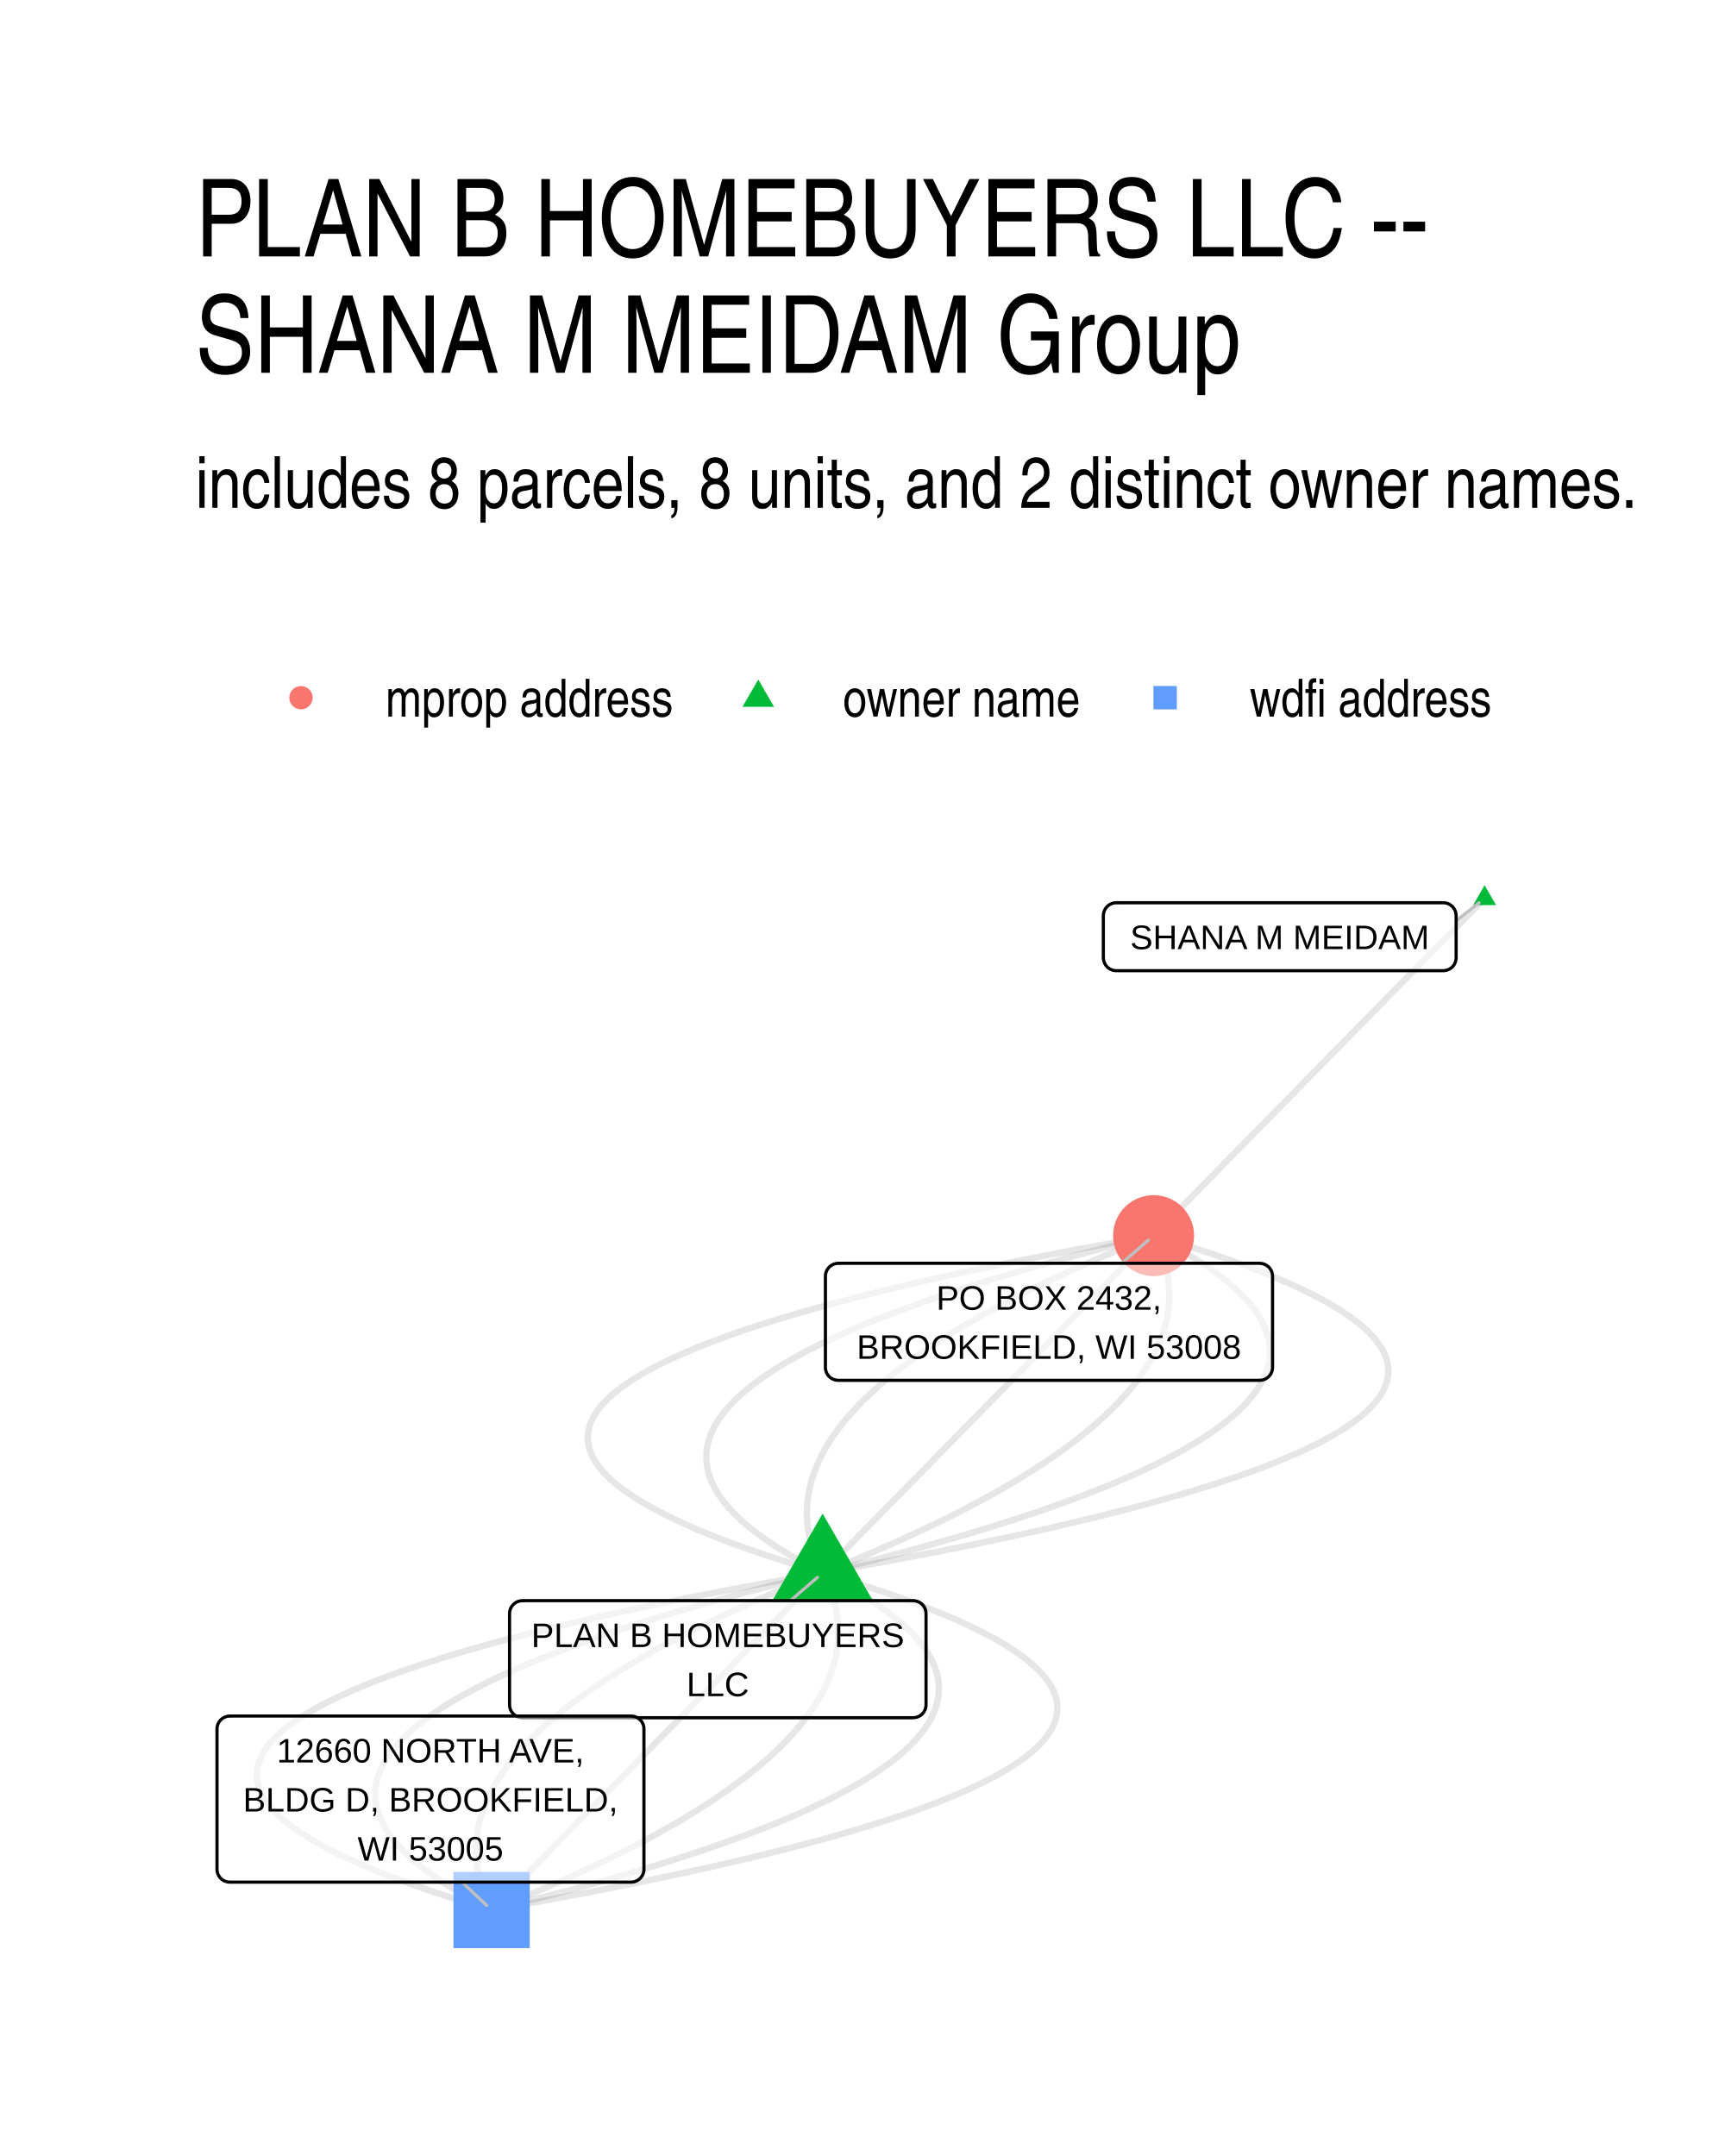
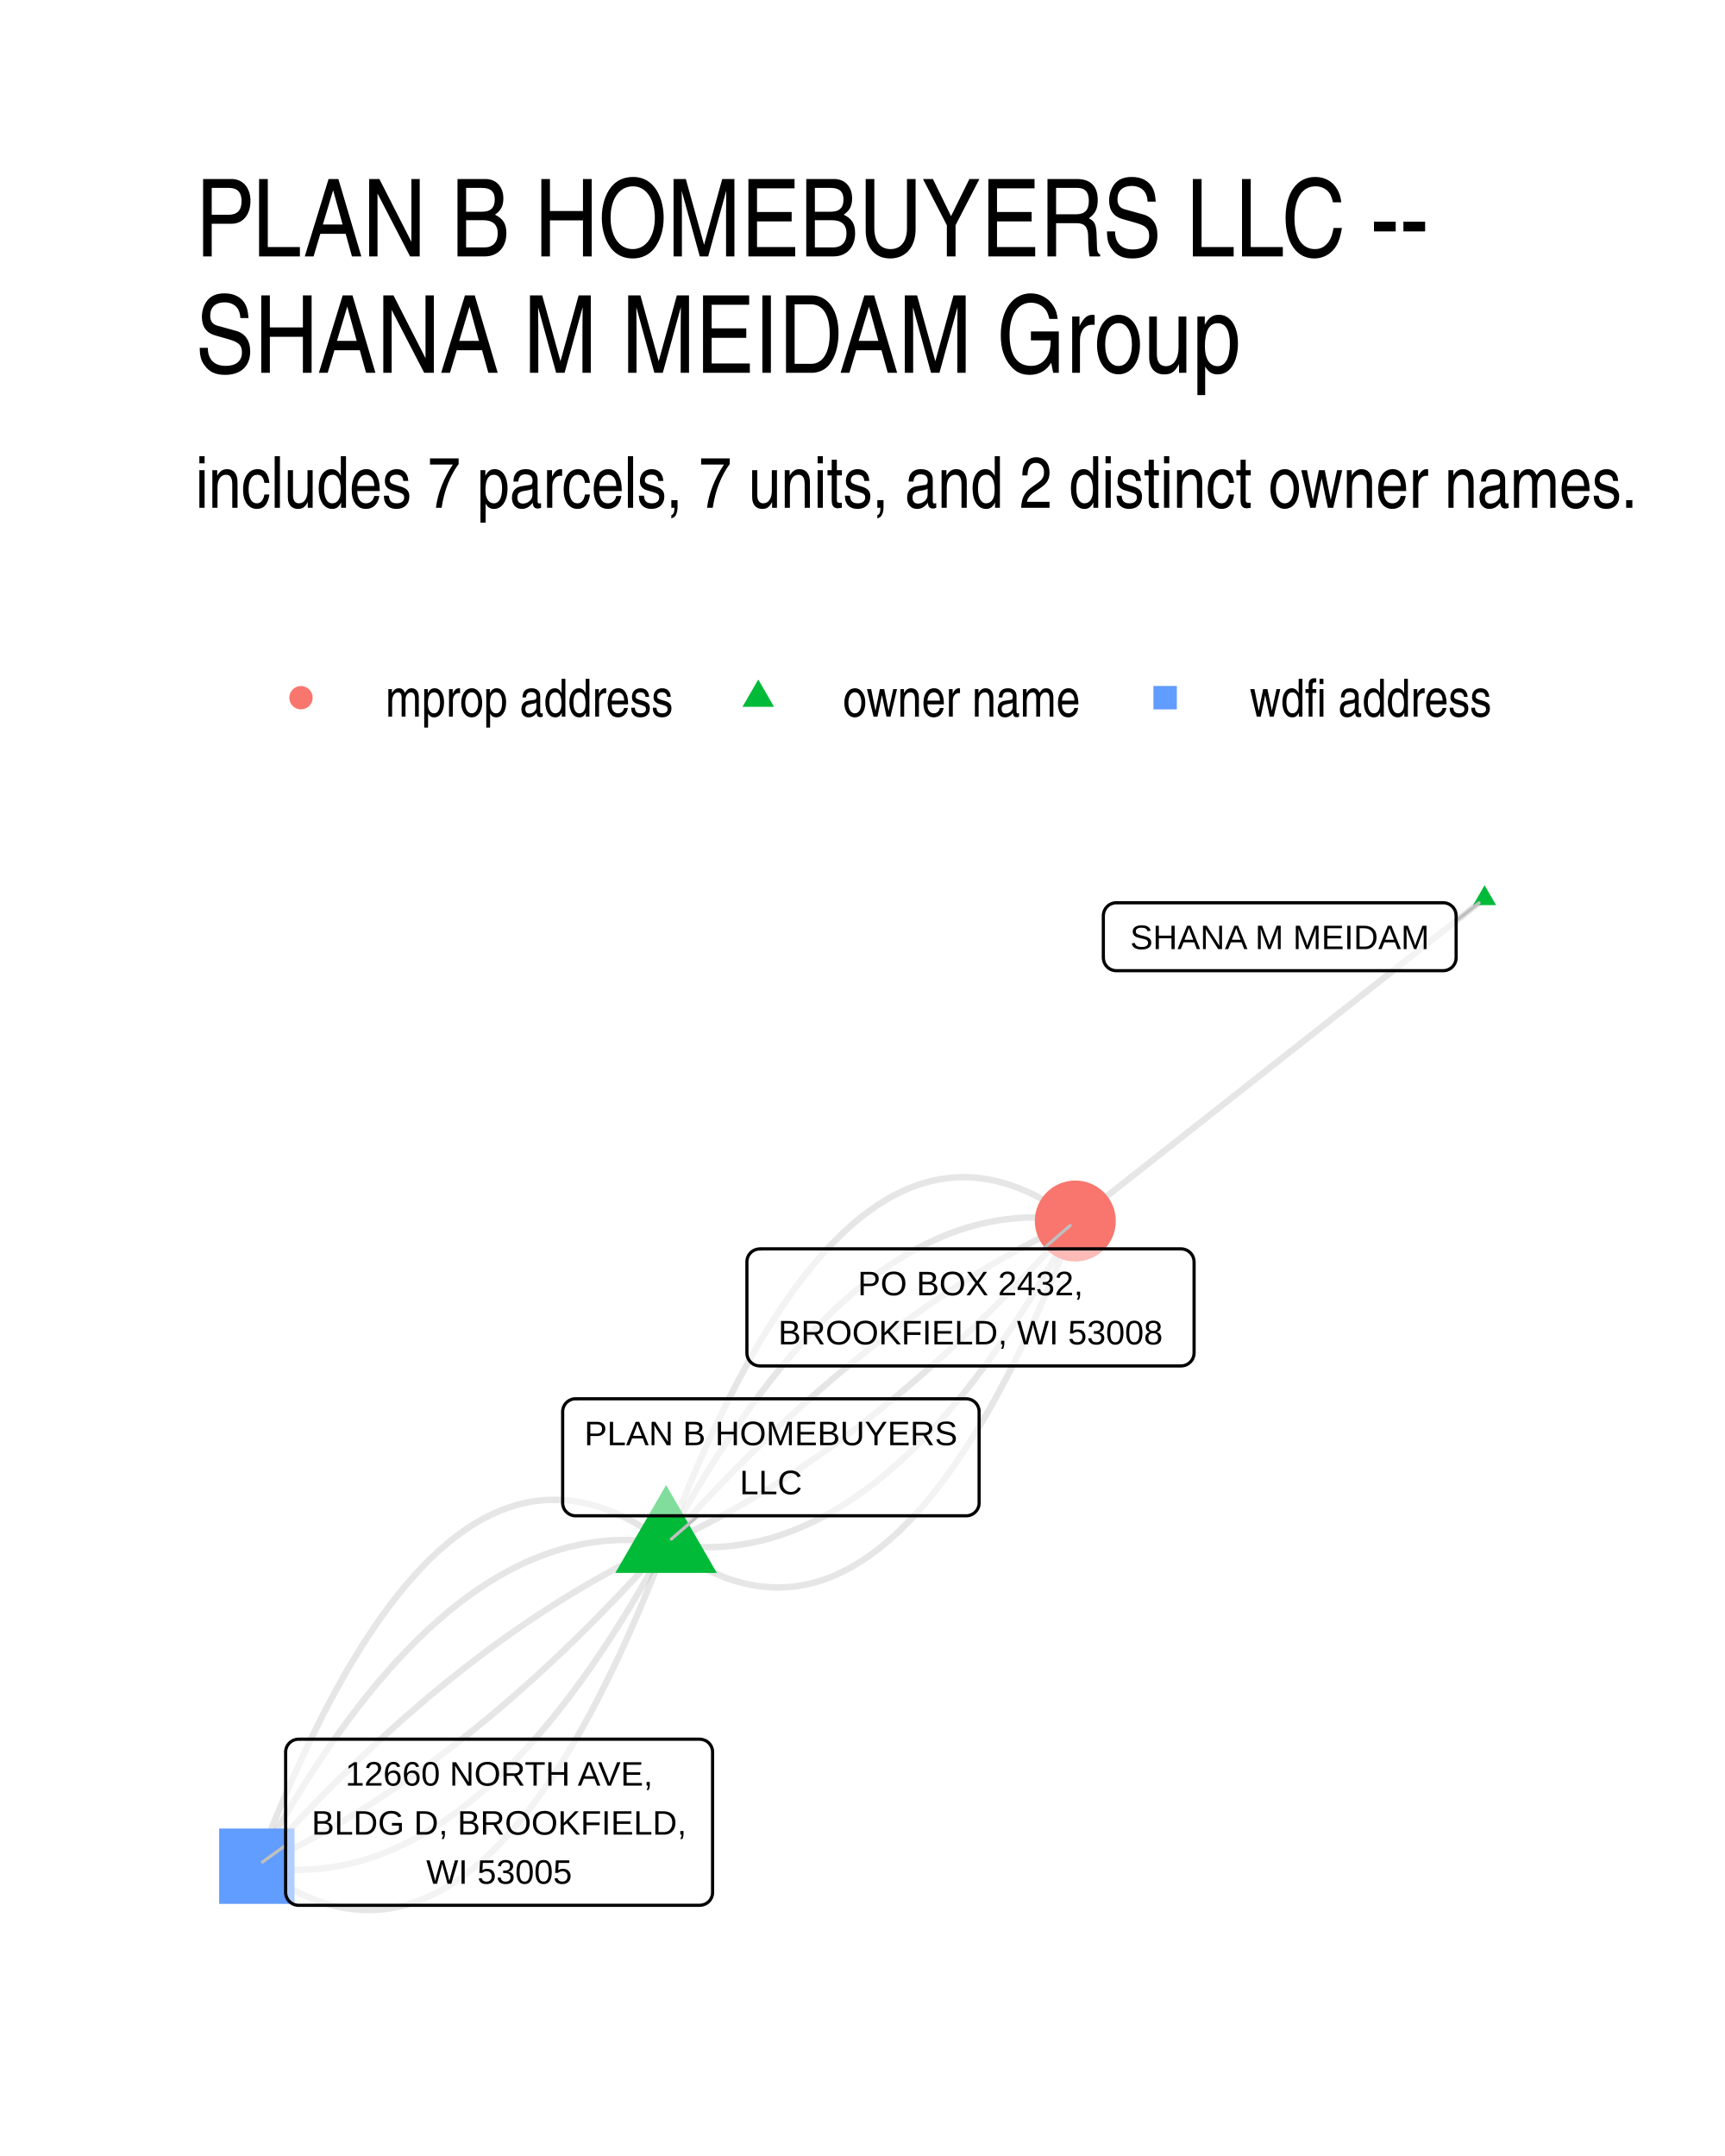
<svg xmlns="http://www.w3.org/2000/svg" width="384" height="480" class="svglite" viewBox="0 0 288 360">
  <defs>
    <style>.svglite line,.svglite polyline,.svglite polygon,.svglite path,.svglite circle{fill:none;stroke:#000000;stroke-linecap:round;stroke-linejoin:round;stroke-miterlimit:10.00}.svglite text{white-space:pre}</style>
  </defs>
  <rect width="100%" height="100%" style="stroke-linecap:round;stroke-linejoin:round;stroke-miterlimit:10.00;stroke:none;fill:#FFFFFF" />
  <defs>
    <clipPath id="cpMC4wMHwyODguMDB8MC4wMHwzNjAuMDA=">
      <path d="M0 0h288v360H0z" />
    </clipPath>
  </defs>
  <g clip-path="url(#cpMC4wMHwyODguMDB8MC4wMHwzNjAuMDA=)">
    <path d="M0 0h288v360H0z" style="stroke-width:1.07;stroke:none;fill:#FFFFFF" />
  </g>
  <defs>
    <clipPath id="cpMzIuNjN8MjU4LjExfDE0MS41OHwzMjcuMzc=">
      <path d="M32.63 141.58h225.48v185.8H32.63z" />
    </clipPath>
  </defs>
  <g clip-path="url(#cpMzIuNjN8MjU4LjExfDE0MS41OHwzMjcuMzc=)">
-     <path d="m137.34 262.63 3.11-.55 3.06-.55 3-.54 2.96-.55 2.9-.55 2.85-.55 2.8-.55 2.75-.55 2.69-.55 2.65-.55 2.59-.55 2.54-.55 2.48-.55 2.44-.55 2.38-.56 2.33-.55 2.28-.55 2.22-.56 2.17-.55 2.13-.56 2.07-.55 2.01-.56 1.97-.56 1.91-.55 1.86-.56 1.81-.56 1.76-.56 1.7-.55 1.65-.56 1.6-.56 1.55-.56 1.5-.56 1.44-.56 1.39-.57 1.34-.56 1.29-.56 1.24-.56 1.18-.57 1.13-.56 1.08-.56 1.03-.57.97-.56.93-.57.87-.56.82-.57.76-.57.72-.57.66-.56.61-.57.56-.57.51-.57.45-.57.4-.57.35-.57.3-.57.24-.57.2-.57.14-.58.09-.57.04-.57-.02-.58-.07-.57-.12-.57-.17-.58-.22-.58-.28-.57-.32-.58-.38-.57-.44-.58-.48-.58-.54-.58-.58-.58-.64-.58-.7-.58-.74-.58-.8-.58-.85-.58-.9-.58-.95-.58-1-.58-1.06-.59-1.11-.58-1.16-.58-1.22-.59-1.26-.58-1.32-.59-1.37-.58-1.42-.59-1.48-.59-1.52-.58-1.58-.59-1.63-.59-1.68-.59-1.74-.59-1.78-.58-1.84-.59-1.89-.59-1.95-.59-1.99-.6m-55.26 56.31-3.12.54-3.06.55-3 .55-2.96.54-2.9.55-2.85.55-2.8.55-2.75.55-2.69.55-2.64.55-2.6.55-2.53.55-2.49.55-2.43.56-2.39.55-2.33.55-2.27.56-2.23.55-2.17.55-2.12.56-2.07.55-2.02.56-1.97.56-1.91.55-1.86.56-1.81.56-1.76.56-1.7.56-1.65.55-1.6.56-1.55.56-1.5.56-1.44.57-1.39.56-1.34.56-1.29.56-1.24.56-1.18.57-1.13.56-1.08.56-1.03.57-.97.56-.93.57-.87.57-.82.56-.76.57-.72.57-.66.56-.61.57-.56.57-.5.57-.46.57-.4.57-.35.57-.3.57-.24.57-.2.57-.14.58-.09.57-.03.57.01.58.07.57.12.58.17.57.22.58.28.57.33.58.38.58.43.57.48.58.54.58.59.58.64.58.69.58.74.58.8.58.85.58.9.58.95.58 1.01.58 1.05.59 1.11.58 1.17.58 1.21.59 1.26.58 1.32.59 1.37.58 1.42.59 1.48.59 1.52.58 1.58.59 1.63.59 1.69.59 1.73.59 1.79.59 1.84.59 1.89.59 1.94.59 1.99.59m165.79-168.91-.56.57-.55.57-.56.57-.56.57-.56.57-.56.56-.55.57-.56.57-.56.57-.56.57-.56.57-.56.57-.55.57-.56.56-.56.57-.56.57-.56.57-.56.57-.55.57-.56.57-.56.57-.56.56-.56.57-.55.57-.56.57-.56.57-.56.57-.56.57-.56.56-.55.57-.56.57-.56.57-.56.57-.56.57-.56.57-.55.57-.56.56-.56.57-.56.57-.56.57-.55.57-.56.57-.56.57-.56.57-.56.56-.56.57-.55.57-.56.57-.56.57-.56.57-.56.57-.55.56-.56.57-.56.57-.56.57-.56.57-.56.57-.55.57-.56.57-.56.56-.56.57-.56.57-.56.57-.55.57-.56.57-.56.57-.56.57-.56.56-.55.57-.56.57-.56.57-.56.57-.56.57-.56.57-.55.57-.56.56-.56.57-.56.57-.56.57-.56.57-.55.57-.56.57-.56.56-.56.57-.56.57-.55.57-.56.57-.56.57-.56.57-.56.57-.56.56-.55.57-.56.57-.56.57-.56.57-.56.57-.56.57-.55.57-.56.56" style="stroke-width:1.07;stroke:#000000;stroke-opacity:0.10;stroke-linecap:butt" />
-     <path d="m137.34 262.63 2.26-.56 2.22-.55 2.19-.56 2.16-.55 2.12-.56 2.09-.55 2.05-.56 2.02-.55 1.98-.56 1.95-.56 1.91-.55 1.88-.56 1.84-.56 1.81-.56 1.77-.55 1.74-.56 1.71-.56 1.67-.56 1.63-.56 1.6-.56 1.57-.56 1.53-.56 1.5-.56 1.46-.56 1.42-.56 1.4-.56 1.35-.56 1.33-.57 1.28-.56 1.26-.56 1.22-.56 1.18-.57 1.15-.56 1.11-.56 1.08-.57 1.05-.56 1.01-.57.97-.56.94-.57.91-.56.87-.57.83-.57.8-.56.77-.57.73-.57.7-.56.66-.57.63-.57.59-.57.56-.57.53-.57.48-.56.46-.57.42-.57.38-.57.35-.58.32-.57.28-.57.24-.57.21-.57.18-.57.14-.57.11-.58.07-.57.04-.57v-.58l-.03-.57-.07-.58-.1-.57-.14-.57-.17-.58-.21-.58-.24-.57-.27-.58-.31-.57-.35-.58-.38-.58-.41-.57-.45-.58-.49-.58-.51-.58-.56-.58-.59-.57-.62-.58-.66-.58-.69-.58-.73-.58-.76-.58-.79-.58-.84-.58-.86-.59-.9-.58-.94-.58-.97-.58-1-.58-1.04-.59-1.08-.58-1.11-.58-1.14-.59m-55.26 56.31-2.26.55-2.23.55-2.19.56-2.16.55-2.12.56-2.09.55-2.05.56-2.01.55-1.99.56-1.95.56-1.91.55-1.88.56-1.84.56-1.81.56-1.77.55-1.74.56-1.71.56-1.67.56-1.63.56-1.6.56-1.57.56-1.53.56-1.49.56-1.47.56-1.42.56-1.39.56-1.36.56-1.32.57-1.29.56-1.26.56-1.21.56-1.19.57-1.15.56-1.11.57-1.08.56-1.04.56-1.01.57-.98.56-.94.57-.9.56-.88.57-.83.57-.8.56-.77.57-.73.57-.7.56-.66.57-.63.57-.59.57-.56.57-.52.57-.49.57-.46.57-.41.57-.39.57-.35.57-.31.57-.28.57-.25.57-.21.57-.18.57-.14.58-.1.57-.08.57-.03.57-.01.58.04.57.06.58.11.57.13.58.17.57.21.58.24.57.28.58.31.57.34.58.38.58.42.58.44.57.49.58.52.58.55.58.59.58.62.57.66.58.69.58.73.58.76.58.8.58.83.59.87.58.9.58.93.58.97.58 1.01.58 1.04.59 1.07.58 1.11.58 1.14.59" style="stroke-width:1.07;stroke:#000000;stroke-opacity:0.10;stroke-linecap:butt" />
-     <path d="m137.34 262.63 1.41-.57 1.39-.56 1.37-.56 1.36-.56 1.34-.56 1.32-.56 1.31-.57 1.28-.56 1.27-.56 1.26-.56 1.23-.57 1.22-.56 1.2-.56 1.19-.57 1.16-.56 1.15-.56 1.13-.57 1.12-.56 1.09-.56 1.08-.57 1.06-.56 1.05-.57 1.03-.56 1.01-.57.99-.56.97-.57.96-.56.94-.57.92-.56.91-.57.89-.56.87-.57.85-.57.84-.56.82-.57.8-.57.78-.56.77-.57.75-.57.73-.56.71-.57.7-.57.68-.57.66-.56.65-.57.63-.57.61-.57.59-.57.58-.56.55-.57.54-.57.53-.57.5-.57.49-.57.47-.57.46-.57.43-.57.42-.57.41-.57.38-.57.37-.57.35-.57.33-.57.31-.57.3-.57.28-.57.27-.57.24-.58.23-.57.21-.57.19-.57.18-.57.16-.58.14-.57.12-.57.11-.57.09-.58.07-.57.06-.57.03-.58.02-.57.01-.57-.02-.58-.03-.57-.05-.57-.07-.58-.08-.57-.11-.58-.11-.57-.14-.58-.15-.57-.18-.58-.18-.57-.21-.58-.22-.57-.25-.58-.25-.57-.28-.58-.29-.58m-55.26 56.31-1.41.56-1.4.56-1.37.56-1.36.56-1.34.56-1.32.57-1.3.56-1.29.56-1.27.56-1.26.56-1.23.57-1.22.56-1.2.56-1.18.57-1.17.56-1.15.56-1.13.57-1.11.56-1.1.57-1.08.56-1.06.56-1.05.57-1.02.56-1.01.57-1 .56-.97.57-.96.56-.94.57-.92.56-.91.57-.89.56-.87.57-.85.57-.84.56-.81.57-.81.57-.78.56-.77.57-.75.57-.73.56-.71.57-.7.57-.68.57-.66.56-.65.57-.62.57-.61.57-.6.57-.57.57-.56.56-.54.57-.53.57-.5.57-.49.57-.47.57-.46.57-.43.57-.42.57-.4.57-.39.57-.37.57-.35.57-.33.57-.31.57-.3.57-.28.57-.26.58-.25.57-.23.57-.21.57-.19.57-.18.57-.16.58-.14.57-.12.57-.11.57-.09.58-.07.57-.05.57-.04.58-.02.57v.57l.01.58.03.57.05.57.07.58.09.57.1.58.12.57.13.58.16.57.17.58.19.57.2.58.23.57.24.58.26.57.27.58.29.58" style="stroke-width:1.07;stroke:#000000;stroke-opacity:0.10;stroke-linecap:butt" />
-     <path d="m137.34 262.63.55-.57.56-.57.56-.57.56-.57.56-.57.55-.57.56-.57.56-.56.56-.57.56-.57.56-.57.55-.57.56-.57.56-.57.56-.57.56-.56.56-.57.55-.57.56-.57.56-.57.56-.57.56-.57.55-.56.56-.57.56-.57.56-.57.56-.57.56-.57.55-.57.56-.57.56-.56.56-.57.56-.57.55-.57.56-.57.56-.57.56-.57.56-.57.56-.56.55-.57.56-.57.56-.57.56-.57.56-.57.56-.57.55-.56.56-.57.56-.57.56-.57.56-.57.55-.57.56-.57.56-.57.56-.56.56-.57.56-.57.55-.57.56-.57.56-.57.56-.57.56-.57.55-.56.56-.57.56-.57.56-.57.56-.57.56-.57.55-.57.56-.56.56-.57.56-.57.56-.57.55-.57.56-.57.56-.57.56-.57.56-.56.56-.57.55-.57.56-.57.56-.57.56-.57.56-.57.56-.57.55-.56.56-.57.56-.57.56-.57.56-.57.55-.57.56-.57.56-.57.56-.56.56-.57.56-.57.55-.57.56-.57.56-.57.56-.57m-55.26 56.31-.56.56-.56.57-.56.57-.56.57-.56.57-.55.57-.56.57-.56.57-.56.56-.56.57-.55.57-.56.57-.56.57-.56.57-.56.57-.56.56-.55.57-.56.57-.56.57-.56.57-.56.57-.55.57-.56.57-.56.56-.56.57-.56.57-.56.57-.55.57-.56.57-.56.57-.56.57-.56.56-.55.57-.56.57-.56.57-.56.57-.56.57-.56.57-.55.56-.56.57-.56.57-.56.57-.56.57-.55.57-.56.57-.56.57-.56.56-.56.57-.56.57-.55.57-.56.57-.56.57-.56.57-.56.57-.55.56-.56.57-.56.57-.56.57-.56.57-.56.57-.55.57-.56.57-.56.56-.56.57-.56.57-.55.57-.56.57-.56.57-.56.57-.56.56-.56.57-.55.57-.56.57-.56.57-.56.57-.56.57-.56.57-.55.56-.56.57-.56.57-.56.57-.56.57-.55.57-.56.57-.56.57-.56.56-.56.57-.56.57-.55.57-.56.57-.56.57-.56.57-.56.56-.55.57-.56.57-.56.57-.56.57-.56.57-.56.57" style="stroke-width:1.07;stroke:#000000;stroke-opacity:0.10;stroke-linecap:butt" />
-     <path d="m137.34 262.63-.3-.58-.27-.58-.26-.57-.24-.58-.23-.57-.2-.58-.19-.57-.17-.58-.16-.57-.13-.58-.12-.57-.1-.58-.09-.57-.06-.58-.05-.57-.04-.57-.01-.58v-.57l.02-.58.04-.57.05-.57.07-.57.09-.58.11-.57.12-.57.15-.58.15-.57.18-.57.19-.57.21-.57.23-.57.25-.58.26-.57.28-.57.3-.57.31-.57.34-.57.35-.57.36-.57.39-.57.4-.57.42-.57.44-.57.45-.57.47-.57.49-.57.51-.57.52-.57.54-.57.56-.57.57-.56.6-.57.61-.57.62-.57.65-.57.66-.57.68-.56.7-.57.71-.57.74-.56.75-.57.76-.57.79-.57.8-.56.82-.57.83-.56.86-.57.87-.57.88-.56.91-.57.92-.56.94-.57.96-.56.98-.57.99-.56 1.01-.57 1.03-.56 1.04-.57 1.06-.56 1.08-.57 1.1-.56 1.11-.56 1.13-.57 1.15-.56 1.17-.56 1.18-.57 1.2-.56 1.22-.56 1.24-.57 1.25-.56 1.27-.56 1.29-.56 1.3-.57 1.33-.56 1.34-.56 1.35-.56 1.38-.56 1.39-.56 1.41-.57m-55.26 56.31.29.57.27.58.26.57.24.58.23.57.2.58.19.58.17.57.16.58.13.57.12.57.1.58.09.57.07.58.05.57.03.58.01.57v.57l-.02.58-.04.57-.05.57-.07.58-.09.57-.11.57-.12.57-.14.58-.16.57-.18.57-.19.57-.21.57-.23.58-.25.57-.26.57-.28.57-.3.57-.31.57-.33.57-.35.57-.37.57-.39.57-.4.57-.42.57-.43.57-.46.57-.47.57-.49.57-.5.57-.53.57-.54.57-.56.57-.57.57-.59.56-.61.57-.63.57-.65.57-.66.57-.68.56-.7.57-.71.57-.73.57-.75.56-.77.57-.78.57-.8.56-.82.57-.84.57-.85.56-.87.57-.89.56-.91.57-.92.56-.94.57-.96.57-.97.56-1 .57-1.01.56-1.02.56-1.05.57-1.06.56-1.08.57-1.1.56-1.11.57-1.13.56-1.15.56-1.17.57-1.18.56-1.2.56-1.22.57-1.23.56-1.26.56-1.27.56-1.28.57-1.31.56-1.32.56-1.34.56-1.36.56-1.37.56-1.4.57-1.41.56" style="stroke-width:1.07;stroke:#000000;stroke-opacity:0.10;stroke-linecap:butt" />
-     <path d="m137.34 262.63-1.15-.59-1.11-.58-1.07-.58-1.04-.59-1.01-.58-.97-.58-.93-.58-.9-.58-.87-.59-.83-.58-.8-.58-.76-.58-.73-.58-.69-.58-.66-.58-.62-.58-.59-.57-.55-.58-.52-.58-.48-.58-.45-.58-.42-.57-.38-.58-.34-.58-.31-.57-.28-.58-.24-.58-.21-.57-.17-.58-.13-.57-.1-.58-.07-.57-.03-.57v-.58l.04-.57.07-.57.1-.58.14-.57.18-.57.21-.57.25-.57.28-.57.31-.58.35-.57.39-.57.42-.57.45-.57.49-.56.52-.57.56-.57.59-.57.63-.57.66-.57.7-.56.73-.57.77-.57.8-.56.84-.57.87-.57.9-.56.94-.57.98-.56 1.01-.57 1.04-.56 1.08-.57 1.12-.56 1.15-.56 1.18-.57 1.22-.56 1.25-.56 1.29-.57 1.32-.56 1.36-.56 1.39-.56 1.43-.56 1.46-.56 1.49-.56 1.53-.56 1.57-.56 1.6-.56 1.64-.56 1.67-.56 1.7-.56 1.74-.56 1.77-.56 1.81-.55 1.85-.56 1.87-.56 1.92-.55 1.95-.56 1.98-.56 2.01-.55 2.06-.56 2.08-.55 2.13-.56 2.15-.55 2.19-.56 2.23-.55 2.26-.56m-55.26 56.31 1.14.58 1.11.58 1.07.59 1.04.58 1.01.58.97.58.93.58.91.59.86.58.83.58.8.58.76.58.73.58.69.58.66.58.62.58.59.58.55.57.52.58.49.58.45.58.41.57.38.58.34.58.31.57.28.58.24.58.21.57.17.58.14.57.1.58.06.57.04.57-.01.58-.03.57-.07.57-.11.58-.14.57-.18.57-.21.57-.25.57-.28.58-.31.57-.35.57-.38.57-.42.57-.46.57-.49.57-.52.56-.56.57-.59.57-.63.57-.66.57-.7.57-.73.56-.77.57-.8.57-.83.56-.88.57-.9.56-.94.57-.98.56-1.01.57-1.04.56-1.08.57-1.11.56-1.15.56-1.19.57-1.21.56-1.26.56-1.29.57-1.32.56-1.35.56-1.4.56-1.42.56-1.46.56-1.5.56-1.53.56-1.57.56-1.6.56-1.63.56-1.67.56-1.71.56-1.74.56-1.77.56-1.81.55-1.84.56-1.88.56-1.91.56-1.95.55-1.98.56-2.02.55-2.05.56-2.09.56-2.12.55-2.16.55-2.19.56-2.22.55-2.27.56" style="stroke-width:1.07;stroke:#000000;stroke-opacity:0.10;stroke-linecap:butt" />
-     <path d="m137.34 262.63-2-.6-1.94-.59-1.89-.59-1.84-.59-1.79-.59-1.73-.58-1.69-.59-1.63-.59-1.57-.59-1.53-.58-1.47-.59-1.43-.59-1.37-.58-1.31-.59-1.27-.58-1.21-.59-1.16-.58-1.11-.58-1.06-.59-1.01-.58-.95-.58-.9-.58-.85-.58-.8-.58-.74-.58-.69-.58-.64-.58-.59-.58-.54-.58-.48-.58-.43-.58-.38-.57-.33-.58-.28-.58-.22-.57-.17-.58-.12-.57-.07-.57-.01-.58.04-.57.08-.57.15-.58.19-.57.25-.57.29-.57.35-.57.4-.57.46-.57.5-.57.56-.57.61-.57.67-.57.71-.56.77-.57.82-.57.87-.56.92-.57.97-.56 1.03-.57 1.08-.56 1.13-.56 1.19-.57 1.23-.56 1.29-.56 1.34-.56 1.39-.57 1.45-.56 1.49-.56 1.55-.56 1.6-.56 1.65-.56 1.71-.55 1.75-.56 1.81-.56 1.86-.56 1.92-.56 1.96-.55 2.02-.56 2.07-.55 2.12-.56 2.17-.55 2.23-.56 2.28-.55 2.33-.55 2.38-.56 2.43-.55 2.49-.55 2.54-.55 2.59-.55 2.64-.55 2.7-.55 2.74-.55 2.8-.55 2.85-.55 2.9-.55 2.96-.55 3.01-.54 3.06-.55 3.11-.55m-55.26 56.31 1.99.59 1.94.59 1.89.59 1.84.59 1.79.59 1.73.59 1.69.58 1.63.59 1.58.59 1.52.59 1.48.58 1.42.59 1.37.58 1.32.59 1.26.58 1.21.59 1.17.58 1.11.59 1.05.58 1.01.58.95.58.9.58.85.58.8.59.74.58.69.58.64.57.59.58.54.58.48.58.43.58.38.57.33.58.28.58.22.57.17.58.12.57.07.58.01.57-.03.57-.09.58-.14.57-.2.57-.24.57-.3.57-.35.57-.4.57-.46.57-.5.57-.56.57-.61.57-.66.57-.72.56-.76.57-.82.57-.87.56-.93.57-.97.56-1.03.57-1.08.56-1.13.57-1.18.56-1.24.56-1.29.56-1.34.57-1.39.56-1.44.56-1.5.56-1.55.56-1.6.56-1.65.56-1.7.56-1.76.55-1.81.56-1.86.56-1.91.56-1.97.55-2.02.56-2.07.55-2.12.56-2.17.55-2.23.56-2.27.55-2.33.55-2.39.56-2.43.55-2.49.55-2.53.55-2.59.55-2.65.55-2.69.55-2.75.55-2.8.55-2.85.55-2.9.55-2.96.55-3 .54-3.06.55-3.12.55" style="stroke-width:1.07;stroke:#000000;stroke-opacity:0.10;stroke-linecap:butt" />
-     <path d="m137.34 252.73 8.56 14.84h-17.13zm110.52-104.92 1.92 3.32h-3.83z" style="stroke-width:0.71;stroke:none;fill:#00BA38" />
-     <circle cx="192.6" cy="206.32" r="6.76" style="stroke-width:0.71;stroke:none;fill:#F8766D" />
-     <path d="M75.71 325.29h12.73v-12.72H75.71z" style="stroke-width:0.71;stroke:none;fill:#619CFF" />
-     <path d="m131.97 267.27 4.49-3.88m106.65-109.64 3.83-3m-59.68 60.19 4.46-3.86M77.13 314.27l4.11 3.87" style="stroke-width:0.53;stroke:#BFBFBF" />
-     <path d="M87.23 286.82h65.22l-.09-.01.35-.01.34-.07.33-.12.3-.18.27-.22.23-.26.18-.29.14-.32.08-.34.03-.34h0v-15.23h0l-.03-.34-.08-.34-.14-.32-.18-.29-.23-.26-.27-.22-.3-.18-.33-.12-.34-.07-.26-.02H87.23l.26.02-.35-.01-.34.04-.33.09-.32.15-.28.2-.25.24-.21.28-.17.31-.11.33-.05.34-.01.17v15.23l.01-.18v.35l.05.34.11.33.17.31.21.28.25.24.28.2.32.15.33.09.34.04z" style="stroke-width:0.53;fill:#FFFFFF;fill-opacity:0.50" />
-     <text x="119.84" y="275.02" lengthAdjust="spacingAndGlyphs" style="font-size:5.69px;font-family:&quot;Liberation Sans&quot;" text-anchor="middle" textLength="62.34">PLAN B HOMEBUYERS</text>
-     <text x="119.84" y="283.22" lengthAdjust="spacingAndGlyphs" style="font-size:5.69px;font-family:&quot;Liberation Sans&quot;" text-anchor="middle" textLength="10.31">LLC</text>
+     <path d="m247.86 150.02-.69.55-.69.54-.69.54-.69.55-.69.54-.69.55-.69.54-.69.54-.69.55-.69.54-.69.55-.69.54-.69.55-.69.54-.69.54-.69.55-.69.54-.69.55-.69.54-.69.54-.69.55-.69.54-.69.55-.69.54-.69.54-.69.55-.69.54-.69.55-.69.54-.69.54-.69.55-.69.54-.69.55-.69.54-.69.54-.69.55-.69.54-.69.55-.69.54-.69.54-.69.55-.7.54-.69.55-.69.54-.69.54-.69.55-.69.54-.69.55-.69.54-.69.55-.69.54-.69.54-.69.55-.69.54-.69.55-.69.54-.69.54-.69.55-.69.54-.69.55-.69.54-.69.54-.69.55-.69.54-.69.55-.69.54-.69.54-.69.55-.69.54-.69.55-.69.54-.69.54-.69.55-.69.54-.69.55-.69.54-.69.54-.69.55-.69.54-.69.55-.69.54-.69.55-.69.54-.69.54-.69.55-.69.54-.69.55-.69.54-.69.54-.69.55-.69.54-.69.55-.69.54-.69.54-.7.55-.69.54-.69.55-.69.54-.69.54m-68.32 53.87.74.56.75.54.75.52.74.5.74.47.74.45.75.43.74.41.73.38.74.36.74.34.73.31.74.3.73.27.73.24.73.23.73.2.73.18.72.16.73.13.72.11.73.09.72.07.72.04.72.03.72-.01.71-.02.72-.05.72-.06.71-.1.71-.11.71-.14.71-.16.71-.18.71-.2.71-.23.7-.25.71-.27.7-.3.7-.32.7-.34.7-.36.7-.39.7-.41.69-.43.7-.45.69-.48.69-.5.7-.52.69-.54.69-.57.68-.59.69-.61.69-.63.68-.66.68-.68.68-.7.69-.73.67-.74.68-.78.68-.79.68-.81.67-.84.68-.86.67-.89.67-.9.67-.93.67-.95.67-.98.66-.99.67-1.02.66-1.04.67-1.07.66-1.08.66-1.11.66-1.13.66-1.16.65-1.18.66-1.2.65-1.22.66-1.24.65-1.27.65-1.29.65-1.32.65-1.33.65-1.36.65-1.38.64-1.4.65-1.43.64-1.45.64-1.47.64-1.49.64-1.52.64-1.54.64-1.56.63-1.59.64-1.6.63-1.63.63-1.66m-68.32 53.87-.75-.57-.75-.54-.74-.52-.75-.49-.74-.48-.74-.45-.74-.43-.74-.4-.74-.39-.74-.36-.74-.34-.73-.31-.73-.29-.74-.27-.73-.25-.73-.23-.73-.2-.73-.18-.72-.16-.73-.13-.72-.11-.72-.09-.73-.07-.72-.04-.72-.02h-.72l-.71.02-.72.05-.71.07-.72.09-.71.11-.71.14-.71.16-.71.18-.71.21-.71.22-.7.25-.7.28-.71.29-.7.32-.7.34-.7.36-.7.39-.7.41-.69.43-.7.45-.69.48-.69.5-.69.52-.69.54-.69.57-.69.59-.69.61-.68.64-.69.65-.68.68-.68.7-.68.73-.68.75-.68.77-.68.79-.68.82-.67.83-.67.86-.68.89-.67.9-.67.93-.67.95-.66.98-.67.99-.67 1.02-.66 1.04-.66 1.07-.67 1.09-.66 1.1-.66 1.14-.66 1.15-.65 1.18-.66 1.2-.65 1.22-.66 1.25-.65 1.26-.65 1.29-.65 1.32-.65 1.33-.65 1.36-.64 1.38-.65 1.41-.64 1.42-.65 1.45-.64 1.47-.64 1.5-.64 1.51-.64 1.54-.64 1.56-.63 1.59-.64 1.61-.63 1.63-.63 1.65" style="stroke-width:1.07;stroke:#000000;stroke-opacity:0.10;stroke-linecap:butt" />
+     <path d="m111.21 257.75.72.12.72.1.73.1.72.08.72.07.72.05.72.04.72.02.72.02.72-.01.72-.01.72-.03.71-.04.72-.06.71-.07.72-.08.71-.09.71-.11.72-.13.71-.13.71-.15.71-.17.71-.18.71-.19.7-.2.71-.22.71-.23.7-.25.71-.26.7-.27.71-.29.7-.3.7-.31.7-.33.7-.34.7-.35.7-.37.7-.38.7-.39.7-.41.69-.43.7-.43.69-.45.7-.46.69-.48.69-.49.7-.5.69-.52.69-.53.69-.54.69-.56.69-.57.69-.59.68-.6.69-.61.69-.62.68-.64.69-.65.68-.67.68-.68.69-.69.68-.71.68-.72.68-.73.68-.75.68-.76.67-.78.68-.79.68-.8.68-.81.67-.83.68-.85.67-.85.67-.87.67-.89.68-.89.67-.91.67-.93.67-.93.67-.96.67-.96.66-.98.67-.99.67-1.01.66-1.01.67-1.04.66-1.04.66-1.06.67-1.08.66-1.08.66-1.1.66-1.12.66-1.13.66-1.14.66-1.15.66-1.17.65-1.18.66-1.2.65-1.21m-68.32 53.87-.73-.12-.72-.11-.73-.1-.72-.08-.72-.06-.72-.06-.72-.03-.72-.03-.72-.01h-.72l-.72.01-.72.03-.71.04-.72.06-.71.07-.72.08-.71.1-.71.11-.71.12-.72.14-.71.15-.71.16-.71.18-.7.19-.71.21-.71.21-.71.24-.7.24-.71.26-.7.27-.7.29-.71.3-.7.31-.7.33-.7.34-.7.35-.7.37-.7.38-.7.4-.69.41-.7.42-.7.43-.69.45-.7.46-.69.48-.69.49-.7.5-.69.52-.69.53-.69.55-.69.55-.69.57-.68.59-.69.6-.69.61-.68.62-.69.64-.68.66-.69.66-.68.68-.68.7-.69.7-.68.72-.68.74-.68.74-.68.77-.67.77-.68.79-.68.8-.67.82-.68.82-.67.85-.68.85-.67.87-.67.89-.68.89-.67.91-.67.93-.67.94-.67.95-.66.96-.67.98-.67.99-.66 1.01-.67 1.02-.67 1.03-.66 1.04-.66 1.06-.67 1.08-.66 1.08-.66 1.11-.66 1.11-.66 1.13-.66 1.14-.66 1.15-.65 1.17-.66 1.18-.66 1.2-.65 1.21" style="stroke-width:1.07;stroke:#000000;stroke-opacity:0.10;stroke-linecap:butt" />
+     <path d="m111.21 257.75.7-.33.7-.32.7-.33.7-.34.7-.34.7-.35.7-.35.7-.35.7-.36.7-.36.7-.37.7-.37.7-.38.7-.38.7-.38.69-.4.7-.39.7-.4.7-.4.7-.41.69-.41.7-.42.7-.42.69-.43.7-.43.69-.44.7-.44.69-.44.7-.45.69-.45.7-.46.69-.46.7-.47.69-.47.7-.48.69-.48.69-.49.7-.49.69-.49.69-.5.69-.5.7-.51.69-.51.69-.52.69-.52.69-.53.69-.53.69-.53.69-.54.69-.55.69-.54.69-.56.69-.55.69-.57.69-.56.69-.57.69-.58.69-.58.68-.59.69-.58.69-.6.69-.6.68-.6.69-.61.69-.61.68-.62.69-.62.69-.62.68-.63.69-.64.68-.64.69-.64.68-.65.69-.65.68-.66.69-.66.68-.67.68-.67.69-.67.68-.68.68-.69.68-.68.69-.7.68-.7.68-.7.68-.7.68-.72.69-.71.68-.72.68-.73.68-.73.68-.73.68-.74.68-.74.68-.75.68-.75.68-.76.68-.76.67-.77m-68.32 53.87-.71.32-.7.33-.7.33-.7.33-.7.34-.7.35-.7.35-.7.35-.7.36-.7.36-.7.37-.7.37-.7.38-.7.38-.7.39-.69.39-.7.39-.7.4-.7.41-.69.4-.7.42-.7.41-.69.43-.7.42-.7.43-.69.44-.7.44-.69.44-.7.45-.69.46-.7.45-.69.47-.7.46-.69.48-.69.47-.7.48-.69.49-.69.49-.7.49-.69.5-.69.5-.69.51-.7.51-.69.52-.69.52-.69.53-.69.53-.69.53-.69.54-.69.55-.69.55-.69.55-.69.56-.69.56-.69.57-.69.57-.69.57-.69.58-.68.59-.69.59-.69.59-.69.6-.68.6-.69.61-.69.61-.68.62-.69.62-.69.62-.68.63-.69.64-.68.64-.69.64-.68.65-.69.65-.68.66-.68.66-.69.67-.68.67-.69.67-.68.68-.68.69-.68.69-.69.69-.68.7-.68.7-.68.71-.68.71-.68.71-.69.72-.68.73-.68.73-.68.73-.68.74-.68.74-.68.75-.68.75-.68.76-.67.76-.68.77m68.33-53.86.67-.77.68-.76.68-.76.68-.75.68-.75.68-.74.68-.74.68-.73.68-.73.68-.73.68-.72.69-.71.68-.72.68-.7.68-.7.68-.7.68-.7.69-.68.68-.69.68-.68.69-.67.68-.67.68-.67.69-.66.68-.66.69-.65.68-.65.69-.64.68-.64.69-.64.68-.63.69-.62.69-.62.68-.62.69-.61.69-.61.68-.6.69-.6.69-.59.69-.59.68-.59.69-.58.69-.57.69-.58.69-.56.69-.56.69-.56.69-.56.69-.54.69-.55.69-.54.69-.53.69-.53.69-.53.69-.52.69-.52.69-.51.7-.51.69-.5.69-.5.69-.49.7-.49.69-.49.69-.48.7-.48.69-.47.7-.47.69-.46.7-.46.69-.45.7-.45.69-.44.7-.44.69-.44.7-.43.69-.43.7-.42.7-.42.69-.41.7-.41.7-.4.7-.4.69-.39.7-.39.7-.39.7-.38.7-.38.7-.37.7-.37.7-.36.7-.36.7-.35.7-.35.7-.35.7-.34.7-.34.7-.33.7-.32.7-.33" style="stroke-width:1.07;stroke:#000000;stroke-opacity:0.10;stroke-linecap:butt" />
+     <path d="m111.21 257.75-.68.76-.68.76-.68.76-.68.75-.68.75-.68.74-.68.74-.68.74-.68.72-.68.73-.68.72-.68.72-.69.71-.68.7-.68.71-.68.69-.68.7-.69.69-.68.68-.68.68-.69.68-.68.67-.68.66-.69.66-.68.66-.69.65-.68.65-.69.65-.68.64-.69.63-.68.63-.69.63-.68.62-.69.61-.69.61-.68.61-.69.6-.69.6-.69.6-.68.59-.69.58-.69.58-.69.58-.69.57-.69.56-.69.57-.69.55-.69.56-.69.55-.69.54-.69.54-.69.53-.69.54-.69.52-.69.52-.69.52-.69.51-.7.51-.69.5-.69.5-.69.5-.7.49-.69.48-.69.48-.7.48-.69.47-.69.47-.7.46-.69.46-.7.45-.69.45-.7.44-.69.44-.7.44-.7.43-.69.43-.7.42-.7.42-.69.41-.7.41-.7.4-.7.4-.69.4-.7.39-.7.38-.7.38-.7.38-.7.37-.7.37-.7.36-.7.36-.7.36-.7.35-.7.34-.7.34-.7.34-.7.33-.7.32-.7.33m68.33-53.86.65-1.21.66-1.2.65-1.18.66-1.17.66-1.15.66-1.14.66-1.13.66-1.12.66-1.1.66-1.08.67-1.08.66-1.06.66-1.04.67-1.03.66-1.02.67-1.01.67-.99.66-.98.67-.96.67-.96.67-.93.67-.93.67-.91.67-.89.68-.89.67-.87.67-.85.68-.85.67-.83.68-.81.68-.8.67-.79.68-.78.68-.76.68-.74.68-.74.68-.72.68-.71.69-.69.68-.68.68-.67.69-.65.68-.64.69-.62.69-.61.68-.6.69-.59.69-.57.69-.56.69-.54.69-.53.69-.52.7-.5.69-.49.69-.48.7-.46.69-.45.7-.43.69-.43.7-.4.7-.4.7-.38.7-.37.7-.35.7-.34.7-.33.7-.31.7-.3.71-.29.7-.27.71-.26.7-.25.71-.23.71-.22.7-.2.71-.19.71-.18.71-.16.71-.16.71-.13.72-.13.71-.11.71-.09.72-.08.71-.07.72-.06.71-.04.72-.03.72-.01.72-.01.72.02.72.02.72.04.72.06.72.06.72.08.73.1.72.1.72.12" style="stroke-width:1.07;stroke:#000000;stroke-opacity:0.10;stroke-linecap:butt" />
+     <path d="m111.21 257.75-.66 1.21-.66 1.19-.65 1.18-.66 1.17-.66 1.16-.66 1.14-.66 1.12-.66 1.12-.66 1.1-.66 1.09-.66 1.07-.67 1.06-.66 1.04-.67 1.04-.66 1.02-.67 1-.67.99-.66.98-.67.97-.67.95-.67.94-.67.92-.67.91-.67.9-.68.88-.67.87-.67.86-.68.84-.67.83-.68.81-.68.81-.67.78-.68.78-.68.76-.68.75-.68.73-.68.72-.68.71-.69.69-.68.68-.68.67-.69.65-.68.64-.69.62-.69.62-.68.6-.69.58-.69.57-.69.56-.69.54-.69.53-.69.52-.69.5-.7.49-.69.48-.7.46-.69.45-.7.44-.69.42-.7.41-.7.39-.7.38-.7.37-.7.35-.7.34-.7.33-.7.32-.7.29-.71.29-.7.27-.71.26-.7.25-.71.23-.71.22-.7.2-.71.19-.71.18-.71.17-.71.15-.71.13-.72.13-.71.11-.71.09-.72.09-.71.07-.72.05-.71.04-.72.03-.72.02h-.72l-.71-.02-.72-.02-.73-.04-.72-.05-.72-.07-.72-.08-.72-.09-.73-.11-.72-.12m68.33-53.86.63-1.66.63-1.63.64-1.6.63-1.59.64-1.56.64-1.54.64-1.51.64-1.5.64-1.47.64-1.45.65-1.43.64-1.4.65-1.38.65-1.36.65-1.33.65-1.32.65-1.29.65-1.26.66-1.25.65-1.22.66-1.2.65-1.18.66-1.15.66-1.14.66-1.11.66-1.08.67-1.07.66-1.04.67-1.02.66-.99.67-.98.67-.95.67-.93.67-.9.67-.89.68-.86.67-.84.68-.81.68-.79.67-.77.68-.75.69-.73.68-.7.68-.68.68-.66.69-.63.69-.61.68-.59.69-.57.69-.54.7-.52.69-.5.69-.48.7-.45.69-.43.7-.41.7-.39.7-.36.7-.34.7-.32.7-.29.71-.28.7-.25.71-.23.71-.2.71-.18.71-.16.71-.14.71-.11.71-.09.72-.07.72-.05.71-.02.72-.01.72.03.72.04.72.07.73.09.72.11.73.13.72.16.73.18.73.2.73.23.73.24.73.27.74.3.73.31.74.34.74.36.73.38.74.41.74.43.75.45.74.47.74.5.75.52.75.54.74.56" style="stroke-width:1.07;stroke:#000000;stroke-opacity:0.10;stroke-linecap:butt" />
+     <path d="m111.21 257.75-.64 1.65-.63 1.63-.64 1.61-.63 1.58-.64 1.56-.64 1.54-.64 1.52-.64 1.49-.64 1.47-.64 1.45-.65 1.43-.64 1.4-.65 1.38-.65 1.36-.65 1.34-.65 1.31-.65 1.29-.65 1.27-.65 1.24-.66 1.23-.65 1.2-.66 1.17-.66 1.16-.66 1.13-.66 1.11-.66 1.09-.67 1.06-.66 1.04-.67 1.02-.66 1-.67.97-.67.95-.67.93-.67.91-.67.88-.68.86-.67.84-.68.81-.68.8-.67.77-.68.74-.68.73-.69.7-.68.68-.68.66-.69.63-.69.62-.68.58-.69.57-.69.55-.69.52-.7.5-.69.47-.7.46-.69.43-.7.4-.7.39-.7.36-.7.34-.7.32-.7.3-.71.27-.7.25-.71.23-.71.2-.71.18-.71.16-.71.14-.71.11-.71.1-.72.07-.71.04-.72.03h-.72l-.72-.02-.72-.05-.72-.06-.73-.09-.72-.12-.73-.13-.72-.16-.73-.18-.73-.2-.73-.22-.73-.25-.73-.27-.74-.3-.73-.31-.74-.34-.73-.36-.74-.38-.74-.41-.74-.43-.75-.45-.74-.47-.74-.5-.75-.52-.75-.54-.74-.56" style="stroke-width:1.07;stroke:#000000;stroke-opacity:0.10;stroke-linecap:butt" />
+     <path d="m247.86 147.81 1.92 3.32h-3.83zM111.21 247.96l8.47 14.68h-16.95z" style="stroke-width:0.71;stroke:none;fill:#00BA38" />
+     <circle cx="179.53" cy="203.88" r="6.76" style="stroke-width:0.71;stroke:none;fill:#F8766D" />
+     <path d="M36.59 317.9h12.58v-12.58H36.59z" style="stroke-width:0.71;stroke:none;fill:#619CFF" />
+     <path d="m243.11 153.75 3.83-3M116.57 253.1l-4.49 3.89m62.08-48.46 4.5-3.89M47.69 308.12l-3.86 2.79" style="stroke-width:0.53;stroke:#BFBFBF" />
    <path d="M186.37 162.08h54.58-.09l.35-.01.34-.07.33-.13.3-.17.27-.22.23-.26.18-.29.14-.32.08-.34.03-.35h0v-7.02h0l-.03-.35-.08-.34-.14-.32-.18-.29-.23-.26-.27-.22-.3-.18-.33-.12-.34-.07-.26-.01h-54.58l.26.01-.34-.01-.35.04-.33.1-.32.14-.28.2-.25.24-.21.28-.16.31-.11.33-.06.34-.01.18v7.02l.01-.17v.35l.06.34.11.33.16.31.21.27.25.25.28.19.32.15.33.1.35.04z" style="stroke-width:0.53;fill:#FFFFFF;fill-opacity:0.50" />
    <text x="213.66" y="158.48" lengthAdjust="spacingAndGlyphs" style="font-size:5.69px;font-family:&quot;Liberation Sans&quot;" text-anchor="middle" textLength="51.7">SHANA M MEIDAM</text>
-     <path d="M139.97 230.48h70.33-.08l.34-.01.34-.07.33-.12.3-.18.27-.22.23-.26.18-.29.14-.32.08-.34.03-.35h0V213.1h0l-.03-.34-.08-.34-.14-.32-.18-.29-.23-.27-.27-.21-.3-.18-.33-.12-.34-.07-.26-.02h-70.33l.26.02-.35-.02-.35.05-.33.09-.31.15-.29.2-.25.24-.21.28-.16.31-.11.33-.06.34v15.39-.17.35l.06.34.11.33.16.31.21.28.25.24.29.19.31.15.33.1.35.04z" style="stroke-width:0.53;fill:#FFFFFF;fill-opacity:0.50" />
-     <text x="175.13" y="218.69" lengthAdjust="spacingAndGlyphs" style="font-size:5.69px;font-family:&quot;Liberation Sans&quot;" text-anchor="middle" textLength="39.62">PO BOX 2432,</text>
-     <text x="175.13" y="226.88" lengthAdjust="spacingAndGlyphs" style="font-size:5.69px;font-family:&quot;Liberation Sans&quot;" text-anchor="middle" textLength="67.46">BROOKFIELD, WI 53008</text>
-     <path d="M38.39 314.27h66.96-.08l.35-.01.34-.07.32-.12.3-.18.27-.22.23-.26.19-.29.13-.32.09-.34.02-.35h0V288.7h0l-.02-.35-.09-.34-.13-.32-.19-.29-.23-.26-.27-.22-.3-.17-.32-.13-.34-.07-.27-.01H38.39l.26.01-.35-.01-.34.04-.34.1-.31.15-.29.2-.25.24-.21.27-.16.31-.11.33-.06.34v23.59-.17.35l.06.34.11.33.16.31.21.28.25.24.29.2.31.14.34.1.34.04z" style="stroke-width:0.53;fill:#FFFFFF;fill-opacity:0.50" />
-     <text x="71.87" y="294.29" lengthAdjust="spacingAndGlyphs" style="font-size:5.69px;font-family:&quot;Liberation Sans&quot;" text-anchor="middle" textLength="54.56">12660 NORTH AVE,</text>
-     <text x="71.87" y="302.48" lengthAdjust="spacingAndGlyphs" style="font-size:5.69px;font-family:&quot;Liberation Sans&quot;" text-anchor="middle" textLength="64.09">BLDG D, BROOKFIELD,</text>
-     <text x="71.87" y="310.67" lengthAdjust="spacingAndGlyphs" style="font-size:5.69px;font-family:&quot;Liberation Sans&quot;" text-anchor="middle" textLength="27.22">WI 53005</text>
+     <path d="M96.1 253.1h65.21-.08l.34-.01.35-.07.32-.13.3-.17.27-.22.23-.26.19-.29.13-.32.09-.34.02-.35h0v-15.22h0l-.02-.35-.09-.33-.13-.32-.19-.3-.23-.26-.27-.22-.3-.17-.32-.12-.35-.07-.26-.02H96.1l.26.02-.35-.02-.35.04-.33.1-.31.15-.29.2-.25.24-.21.28-.16.3-.11.33-.06.35v15.39-.17.35l.06.34.11.33.16.31.21.27.25.24.29.2.31.15.33.1.35.04z" style="stroke-width:0.53;fill:#FFFFFF;fill-opacity:0.50" />
+     <text x="128.71" y="241.31" lengthAdjust="spacingAndGlyphs" style="font-size:5.69px;font-family:&quot;Liberation Sans&quot;" text-anchor="middle" textLength="62.34">PLAN B HOMEBUYERS</text>
+     <text x="128.71" y="249.5" lengthAdjust="spacingAndGlyphs" style="font-size:5.69px;font-family:&quot;Liberation Sans&quot;" text-anchor="middle" textLength="10.31">LLC</text>
+     <path d="M126.86 228.08h70.34l-.09-.01.35-.01.34-.07.32-.12.3-.18.27-.22.23-.26.19-.29.13-.32.09-.34.03-.34h0v-15.23h0l-.03-.34-.09-.34-.13-.32-.19-.29-.23-.26-.27-.22-.3-.18-.32-.12-.34-.07-.26-.02h-70.34l.26.02-.35-.01-.34.04-.34.1-.31.14-.29.2-.25.24-.21.28-.16.31-.11.33-.05.34-.01.17v15.23l.01-.18v.35l.05.34.11.33.16.31.21.28.25.24.29.2.31.15.34.09.34.04z" style="stroke-width:0.53;fill:#FFFFFF;fill-opacity:0.50" />
+     <text x="162.03" y="216.28" lengthAdjust="spacingAndGlyphs" style="font-size:5.69px;font-family:&quot;Liberation Sans&quot;" text-anchor="middle" textLength="39.62">PO BOX 2432,</text>
+     <text x="162.03" y="224.48" lengthAdjust="spacingAndGlyphs" style="font-size:5.69px;font-family:&quot;Liberation Sans&quot;" text-anchor="middle" textLength="67.46">BROOKFIELD, WI 53008</text>
+     <path d="M49.85 318.14h66.96-.08l.34-.02.34-.07.33-.12.3-.17.27-.22.23-.26.19-.3.13-.32.09-.34.02-.34h0v-23.42h0l-.02-.34-.09-.34-.13-.32-.19-.3-.23-.26-.27-.22-.3-.17-.33-.12-.34-.07-.26-.02H49.85l.26.02-.35-.02-.35.05-.33.09-.31.15-.29.2-.25.24-.21.28-.16.3-.11.33-.06.35v23.59-.18.35l.06.34.11.33.16.31.21.28.25.24.29.2.31.15.33.09.35.05z" style="stroke-width:0.53;fill:#FFFFFF;fill-opacity:0.50" />
+     <text x="83.33" y="298.15" lengthAdjust="spacingAndGlyphs" style="font-size:5.69px;font-family:&quot;Liberation Sans&quot;" text-anchor="middle" textLength="54.56">12660 NORTH AVE,</text>
+     <text x="83.33" y="306.34" lengthAdjust="spacingAndGlyphs" style="font-size:5.69px;font-family:&quot;Liberation Sans&quot;" text-anchor="middle" textLength="64.09">BLDG D, BROOKFIELD,</text>
+     <text x="83.33" y="314.54" lengthAdjust="spacingAndGlyphs" style="font-size:5.69px;font-family:&quot;Liberation Sans&quot;" text-anchor="middle" textLength="27.22">WI 53005</text>
  </g>
  <g clip-path="url(#cpMC4wMHwyODguMDB8MC4wMHwzNjAuMDA=)">
    <circle cx="50.25" cy="116.5" r="1.95" style="stroke-width:0.71;stroke:none;fill:#F8766D" />
    <path d="m126.6 113.46 2.63 4.56h-5.27z" style="stroke-width:0.71;stroke:none;fill:#00BA38" />
    <path d="M192.57 118.45h3.91v-3.91h-3.91z" style="stroke-width:0.71;stroke:none;fill:#619CFF" />
    <text x="64.37" y="119.66" lengthAdjust="spacingAndGlyphs" style="font-size:8.80px;font-weight:0;font-family:&quot;Nimbus Sans Narrow&quot;" textLength="48.11">mprop address</text>
    <text x="140.72" y="119.66" lengthAdjust="spacingAndGlyphs" style="font-size:8.80px;font-weight:0;font-family:&quot;Nimbus Sans Narrow&quot;" textLength="39.69">owner name</text>
    <text x="208.64" y="119.66" lengthAdjust="spacingAndGlyphs" style="font-size:8.80px;font-weight:0;font-family:&quot;Nimbus Sans Narrow&quot;" textLength="40.49">wdfi address</text>
-     <text x="32.63" y="84.79" lengthAdjust="spacingAndGlyphs" style="font-size:12.00px;font-weight:0;font-family:&quot;Nimbus Sans Narrow&quot;" textLength="241.18">includes 8 parcels, 8 units, and 2 distinct owner names.</text>
+     <text x="32.63" y="84.79" lengthAdjust="spacingAndGlyphs" style="font-size:12.00px;font-weight:0;font-family:&quot;Nimbus Sans Narrow&quot;" textLength="241.18">includes 7 parcels, 7 units, and 2 distinct owner names.</text>
    <text x="32.63" y="42.81" lengthAdjust="spacingAndGlyphs" style="font-size:18.00px;font-weight:0;font-family:&quot;Nimbus Sans Narrow&quot;" textLength="211.59">PLAN B HOMEBUYERS LLC --</text>
    <text x="32.63" y="62.25" lengthAdjust="spacingAndGlyphs" style="font-size:18.00px;font-weight:0;font-family:&quot;Nimbus Sans Narrow&quot;" textLength="181.24">SHANA M MEIDAM Group</text>
  </g>
</svg>
